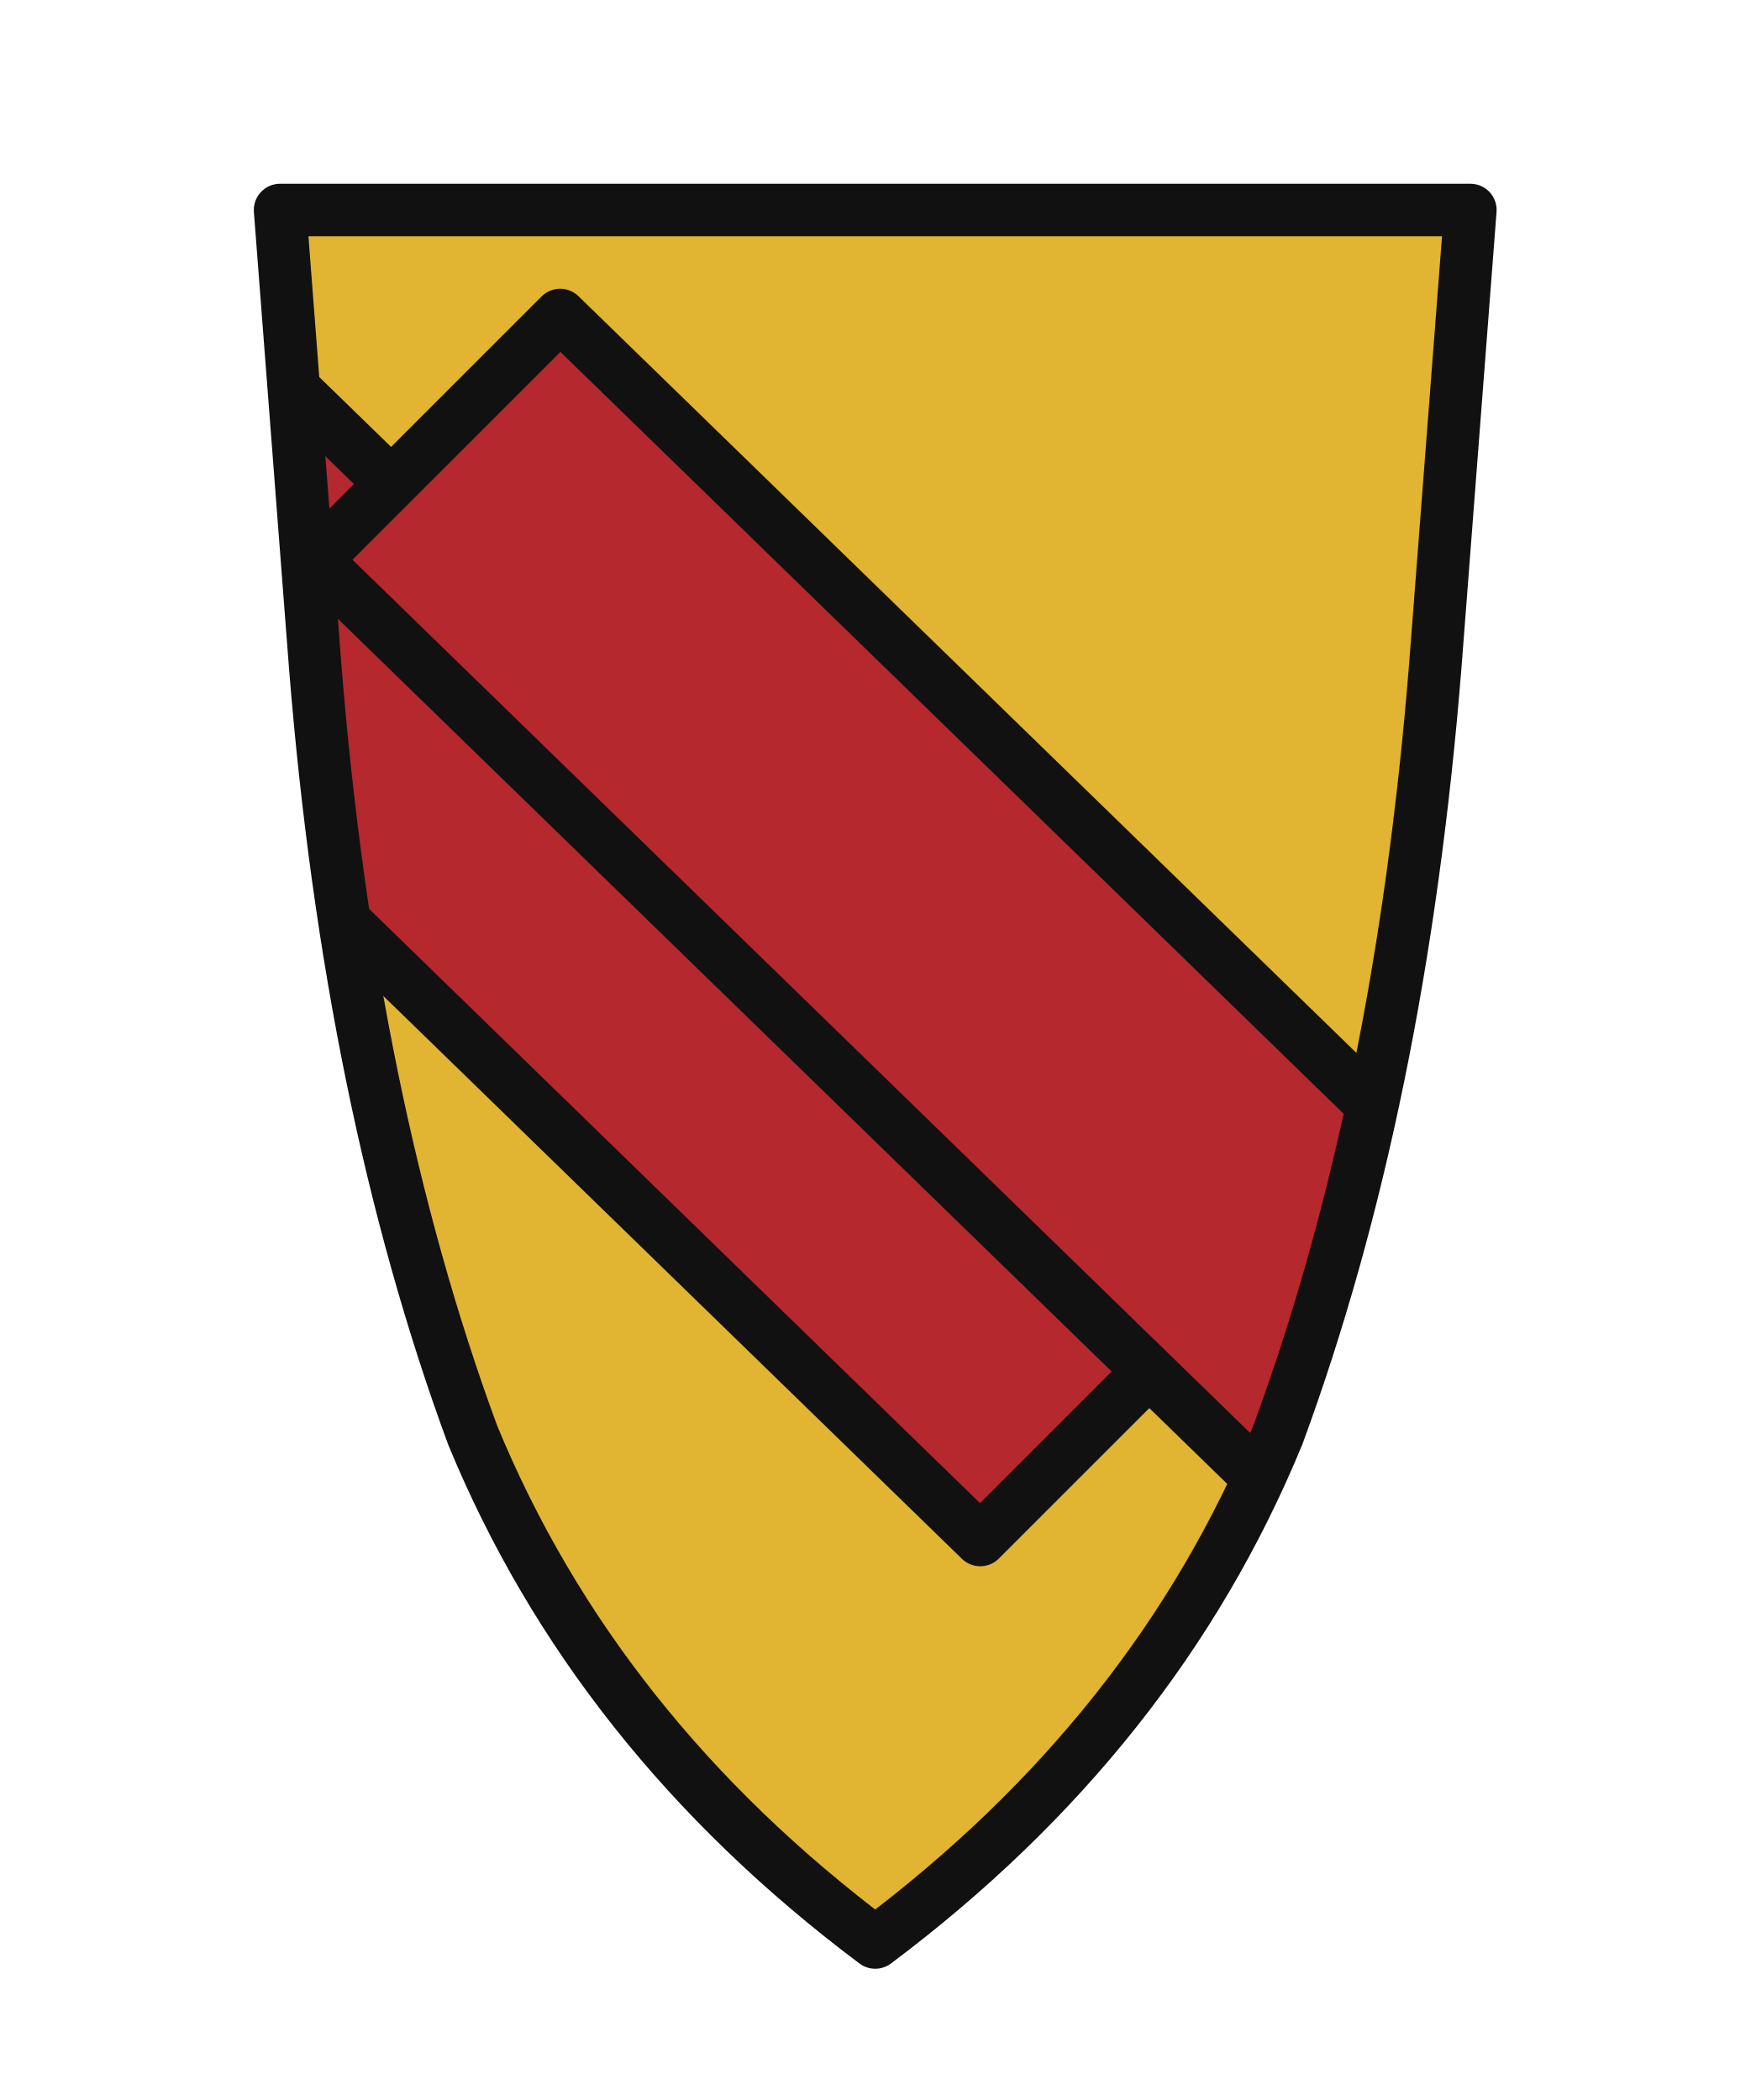
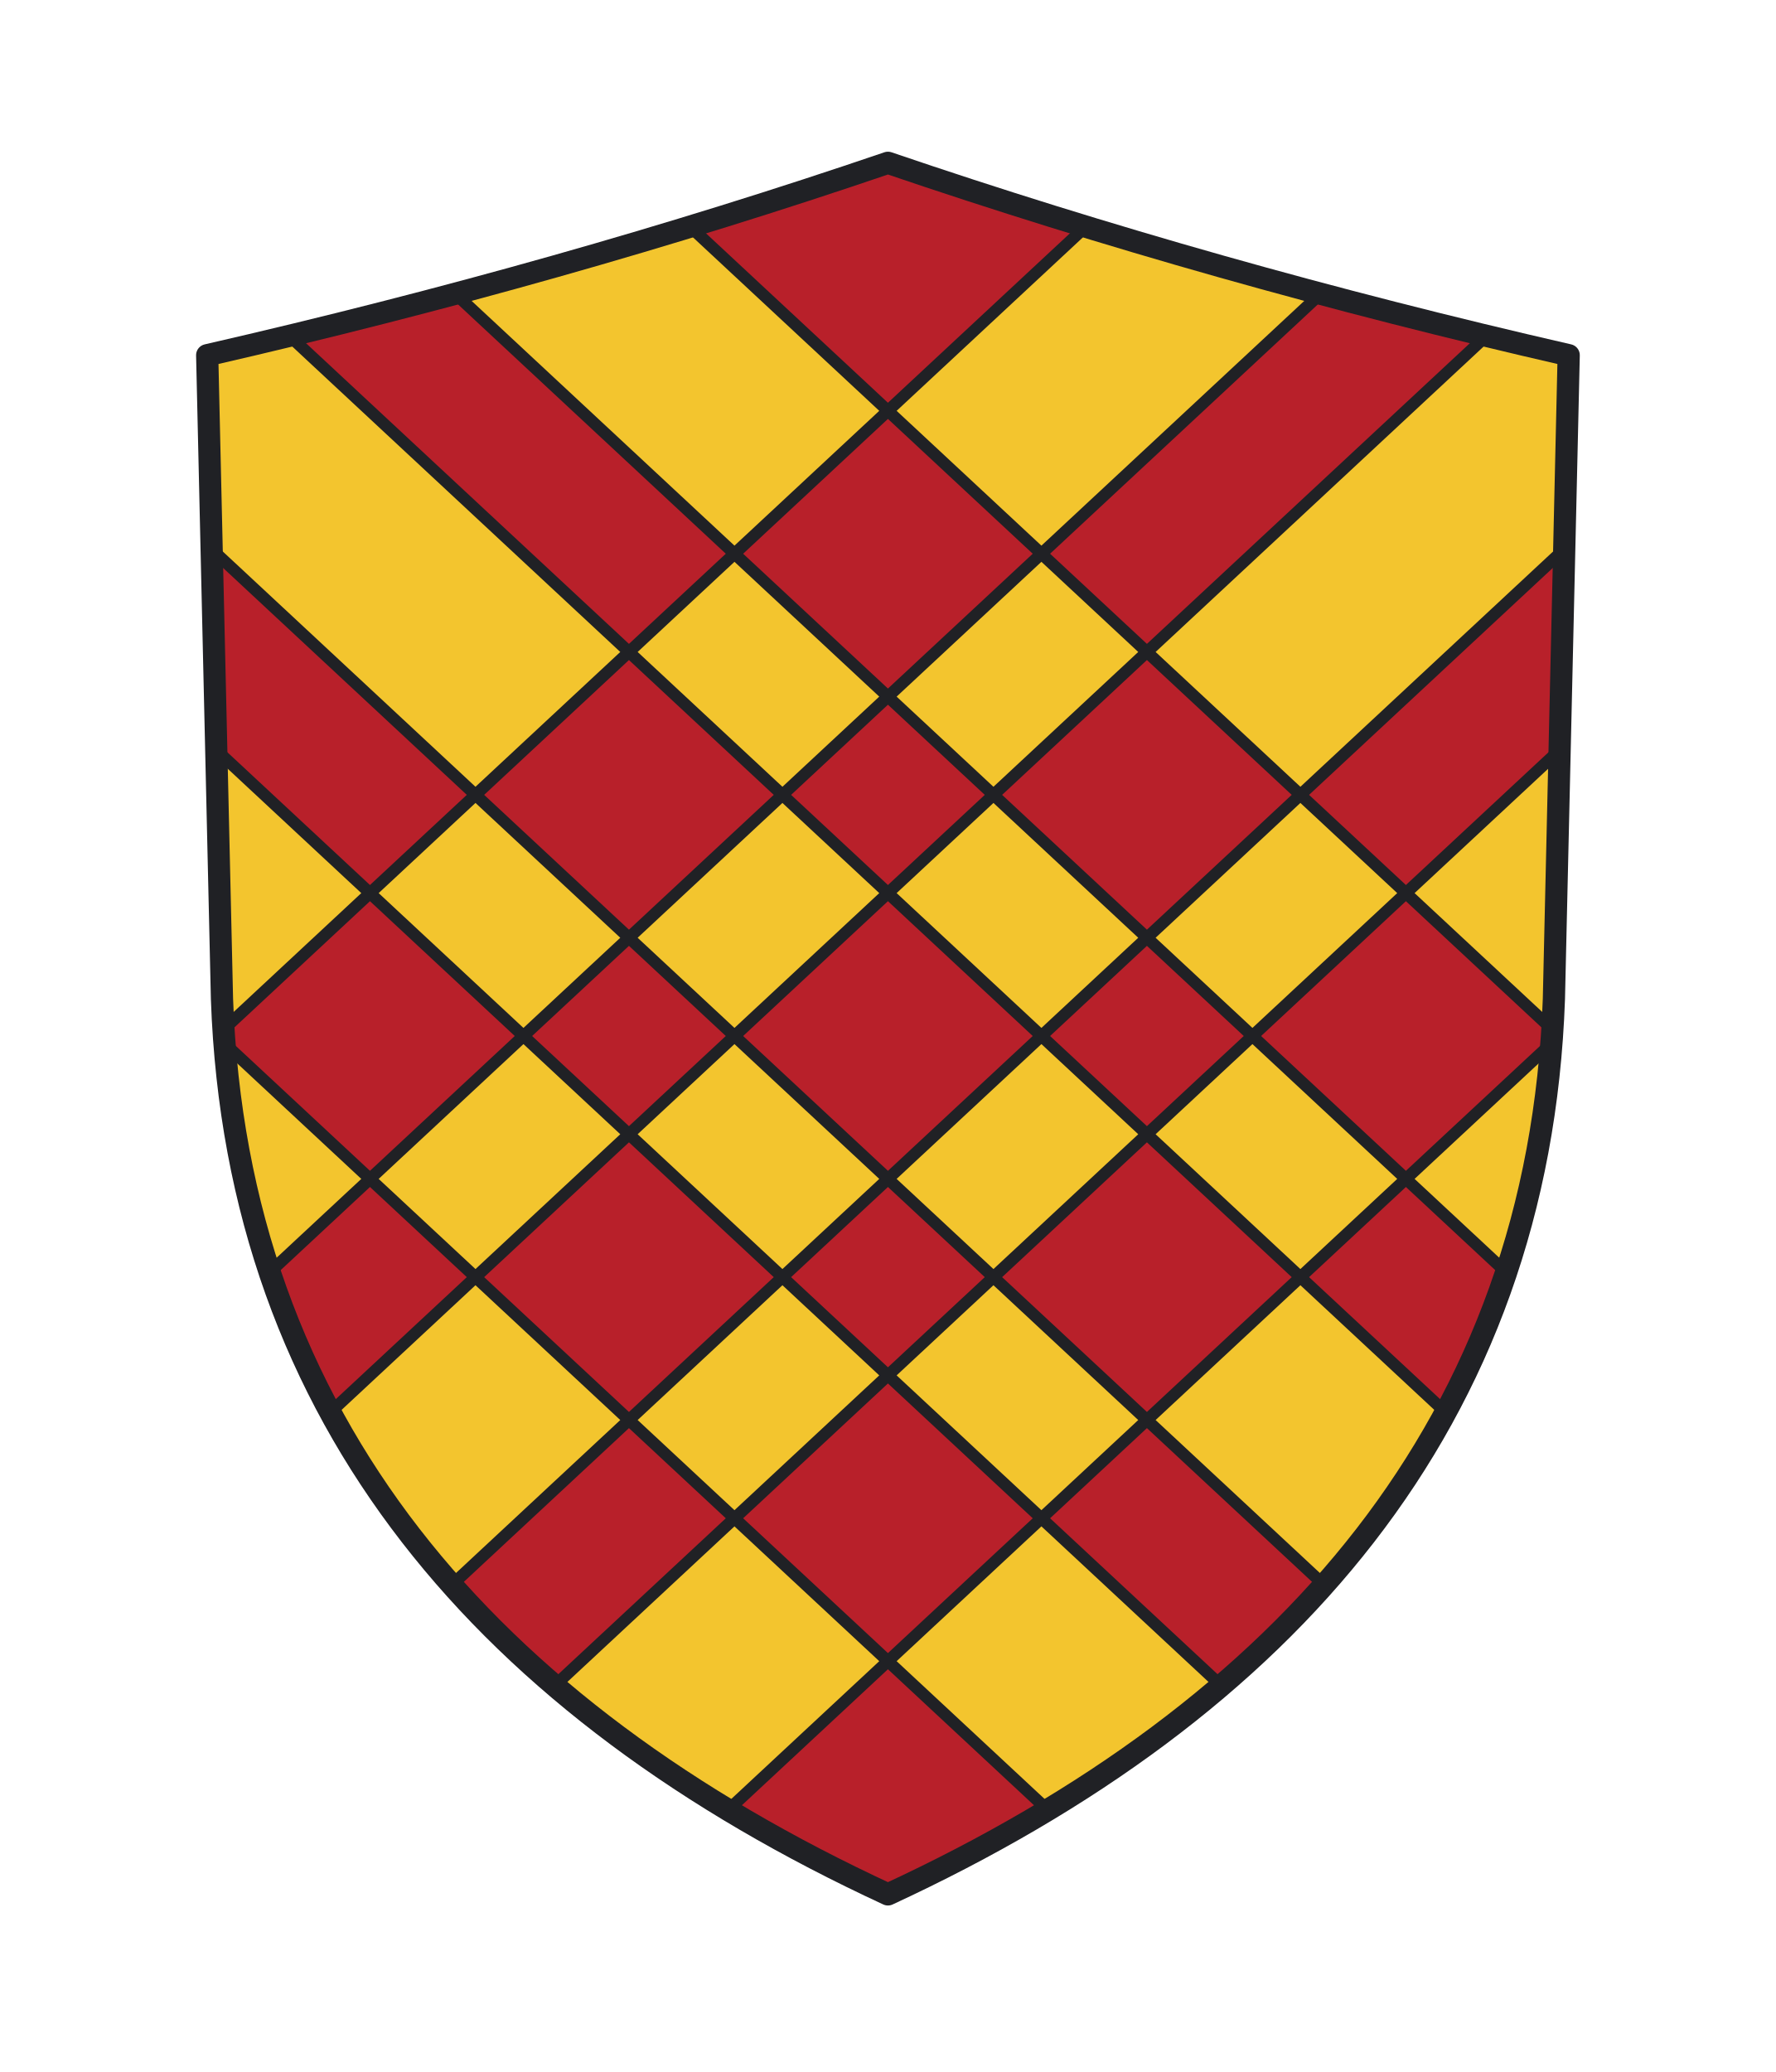
- <svg xmlns="http://www.w3.org/2000/svg" viewBox="0 0 100 120">
+ <svg xmlns="http://www.w3.org/2000/svg" width="480" height="560" viewBox="0 0 240 280">
  <defs>
    <clipPath id="clip-shield-037">
-       <path d="M16 12 L84 12 L82 38 Q80 63 73 82 Q66 99 50 111 Q34 99 27 82 Q20 63 18 38 Z" />
+       <path d="M120 22 Q164 37 212 48 L210 135 C208 192 174 231 120 256 C66 231 32 192 30 135 L28 48 Q76 37 120 22 Z" />
    </clipPath>
  </defs>
  <g clip-path="url(#clip-shield-037)">
-     <rect x="0" y="0" width="100" height="120" fill="#E1B432" />
-     <polygon points="-18,16 -4,2 70,74 56,88" fill="#B4282E" stroke="#111111" stroke-width="3" stroke-linejoin="round" />
-     <polygon points="18,32 32,18 106,90 92,104" fill="#B4282E" stroke="#111111" stroke-width="3" stroke-linejoin="round" />
+     <rect width="240" height="280" fill="#B8202A" />
+     <path d="M-35 15 L-15 -5 L275 265 L255 285 Z M-105 15 L-85 -5 L205 265 L185 285 Z M35 15 L55 -5 L345 265 L325 285 Z M-35 265 L-15 285 L275 15 L255 -5 Z M-105 265 L-85 285 L205 15 L185 -5 Z M35 265 L55 285 L345 15 L325 -5 Z" fill="#F3C52E" stroke="#202125" stroke-width="1.6" stroke-linejoin="round" />
  </g>
-   <path d="M16 12 L84 12 L82 38 Q80 63 73 82 Q66 99 50 111 Q34 99 27 82 Q20 63 18 38 Z" fill="none" stroke="#111111" stroke-width="3" stroke-linejoin="round" stroke-linecap="round" />
+   <path d="M120 22 Q164 37 212 48 L210 135 C208 192 174 231 120 256 C66 231 32 192 30 135 L28 48 Q76 37 120 22 Z" fill="none" stroke="#202125" stroke-width="3" stroke-linejoin="round" />
</svg>
